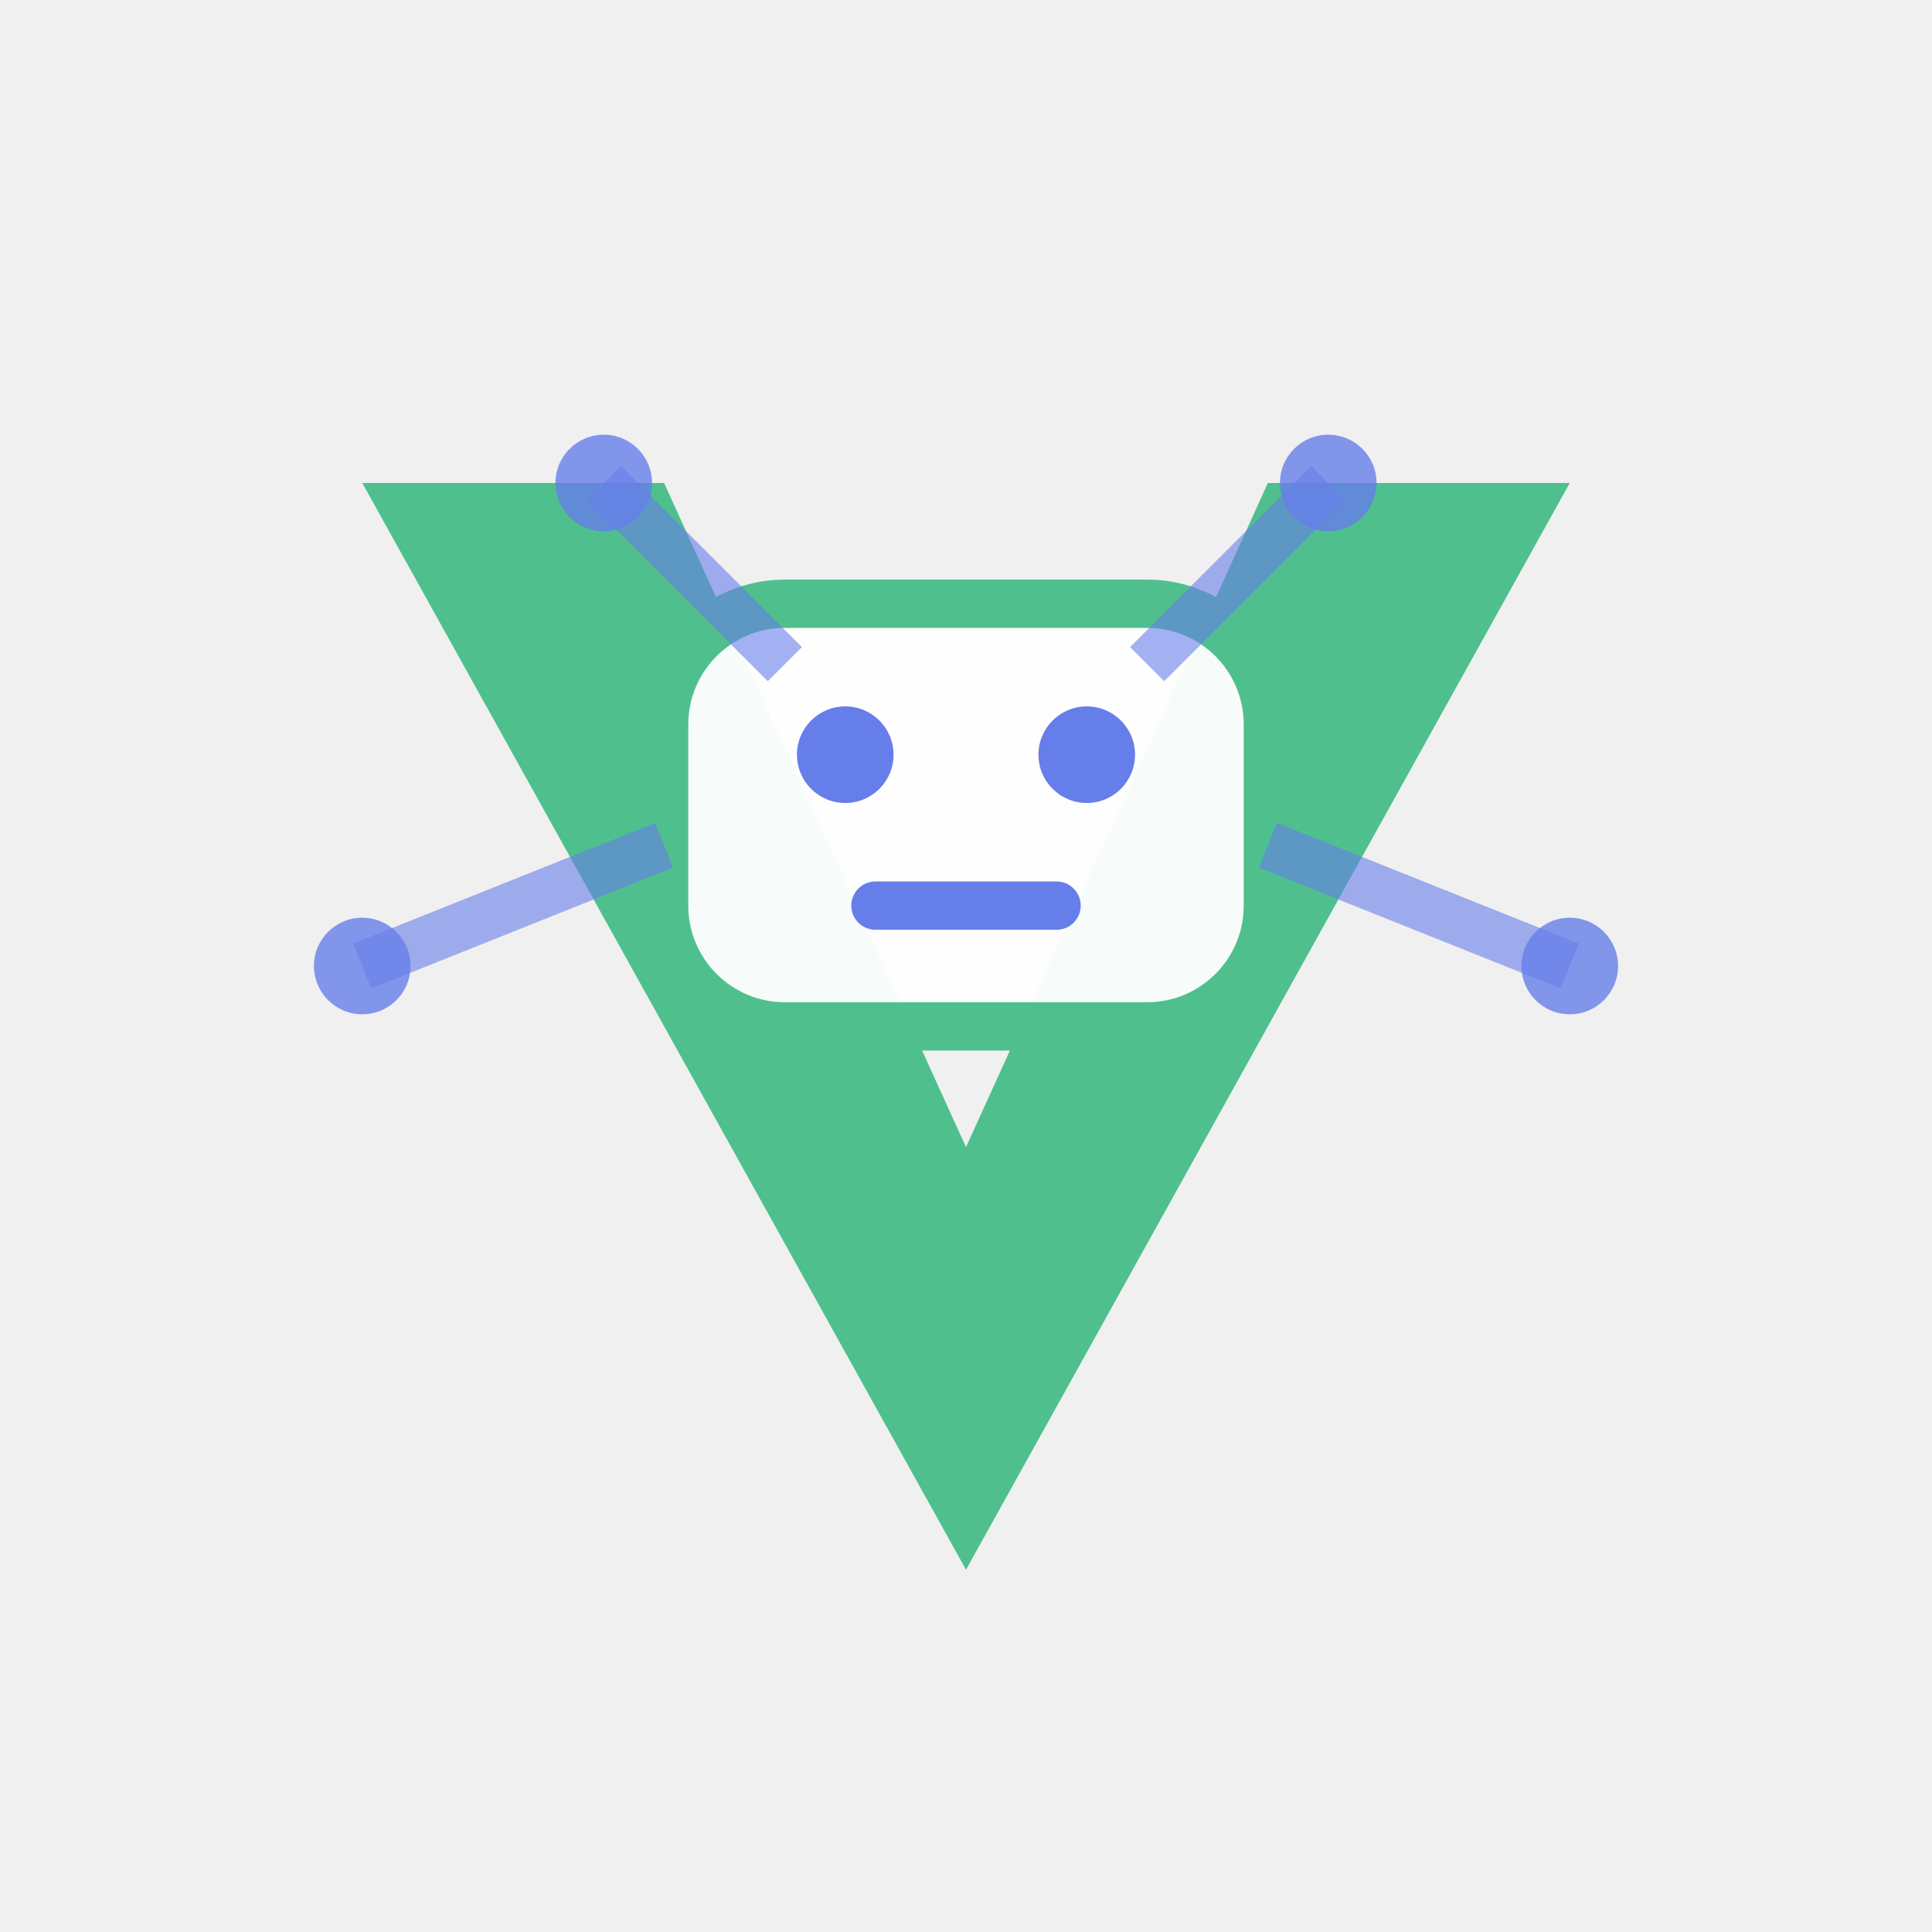
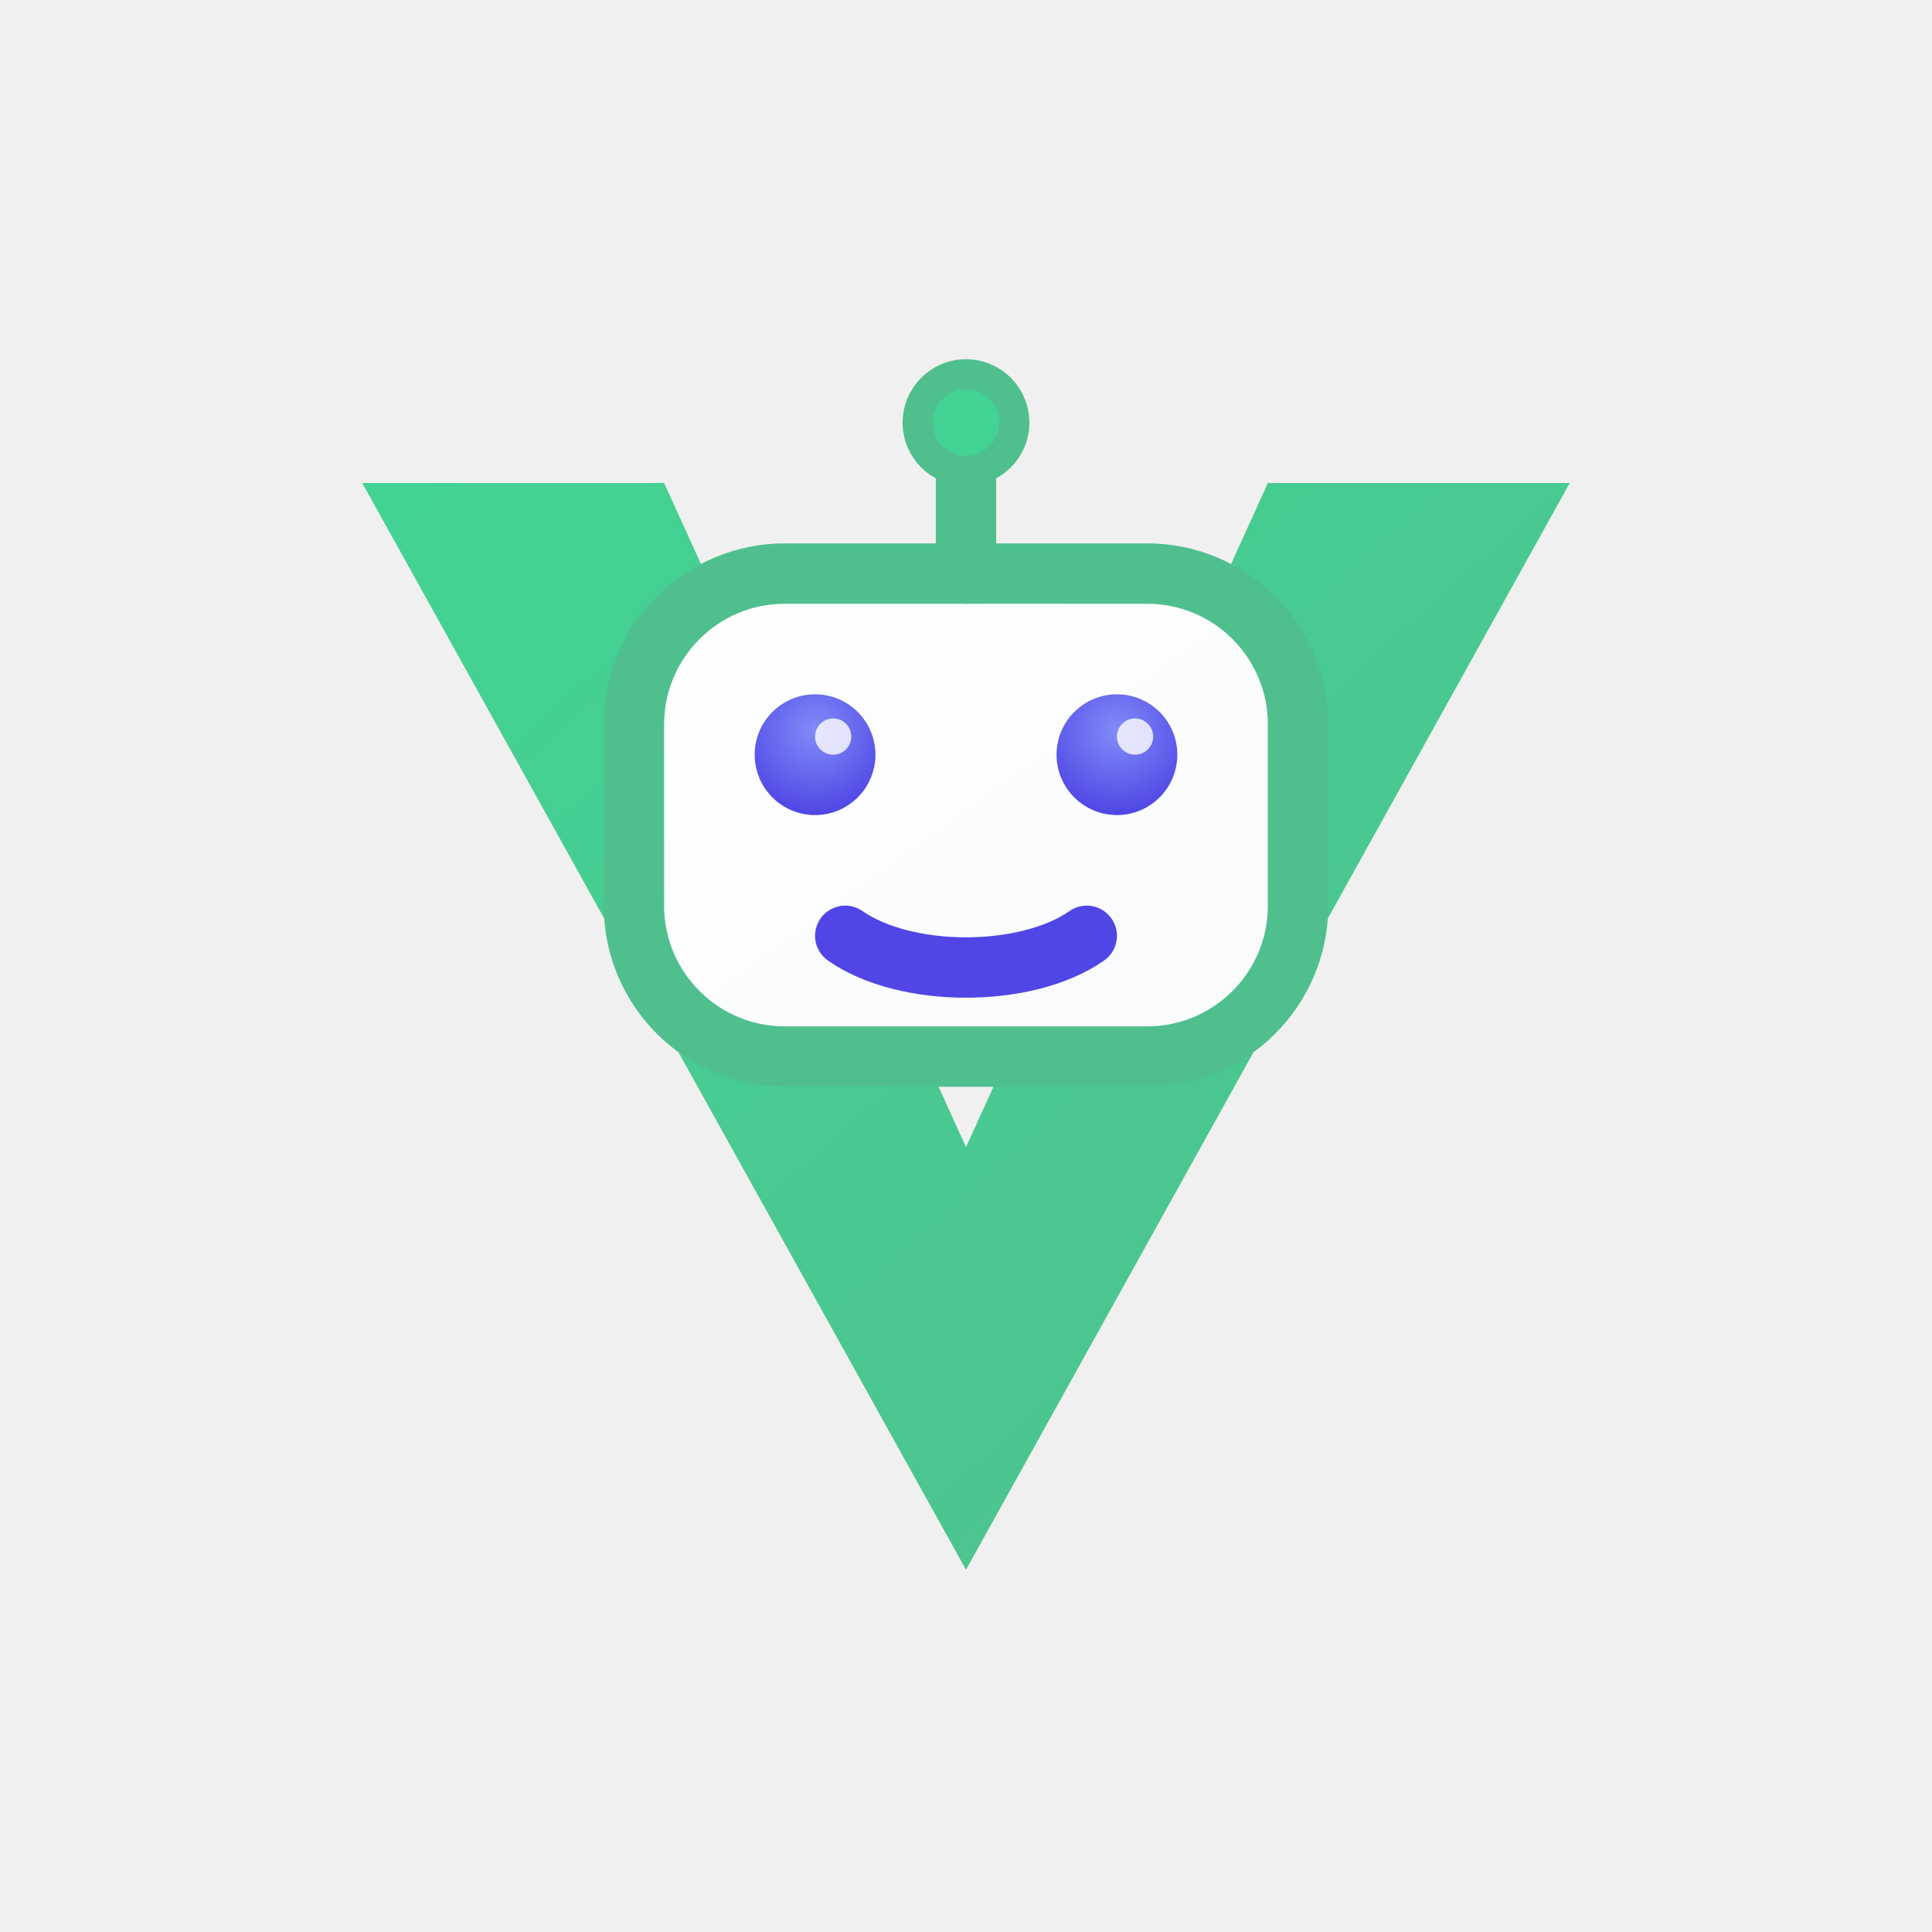
- <svg xmlns="http://www.w3.org/2000/svg" width="32" height="32" viewBox="0 0 32 32" fill="none">
-   <path d="M6 8L16 26L26 8H21L16 19L11 8H6Z" fill="#4FC08D" />
-   <rect x="11" y="10" width="10" height="7" rx="2" fill="rgba(255,255,255,0.95)" stroke="#4FC08D" stroke-width="0.8" />
-   <circle cx="14" cy="12.5" r="0.8" fill="#667eea" />
-   <circle cx="18" cy="12.5" r="0.8" fill="#667eea" />
-   <path d="M14.5 15H17.5" stroke="#667eea" stroke-width="0.8" stroke-linecap="round" />
-   <circle cx="10" cy="8" r="0.8" fill="rgba(102,126,234,0.8)" />
-   <circle cx="22" cy="8" r="0.8" fill="rgba(102,126,234,0.8)" />
-   <circle cx="6" cy="16" r="0.8" fill="rgba(102,126,234,0.8)" />
-   <circle cx="26" cy="16" r="0.8" fill="rgba(102,126,234,0.8)" />
-   <line x1="10" y1="8" x2="13" y2="11" stroke="rgba(102,126,234,0.6)" stroke-width="0.8" />
-   <line x1="22" y1="8" x2="19" y2="11" stroke="rgba(102,126,234,0.6)" stroke-width="0.8" />
-   <line x1="6" y1="16" x2="11" y2="14" stroke="rgba(102,126,234,0.6)" stroke-width="0.8" />
-   <line x1="26" y1="16" x2="21" y2="14" stroke="rgba(102,126,234,0.6)" stroke-width="0.8" />
+ <svg xmlns="http://www.w3.org/2000/svg" width="48" height="48" viewBox="0 0 32 32" fill="none">
+   <defs>
+     <linearGradient id="vueGradient" x1="0%" y1="0%" x2="100%" y2="100%">
+       <stop offset="0%" style="stop-color:#42d392;stop-opacity:1" />
+       <stop offset="100%" style="stop-color:#4FC08D;stop-opacity:1" />
+     </linearGradient>
+     <linearGradient id="robotGradient" x1="0%" y1="0%" x2="100%" y2="100%">
+       <stop offset="0%" style="stop-color:#ffffff;stop-opacity:1" />
+       <stop offset="100%" style="stop-color:#f8fafc;stop-opacity:1" />
+     </linearGradient>
+     <radialGradient id="eyeGradient" cx="50%" cy="30%" r="70%">
+       <stop offset="0%" style="stop-color:#818cf8;stop-opacity:1" />
+       <stop offset="100%" style="stop-color:#4f46e5;stop-opacity:1" />
+     </radialGradient>
+   </defs>
+   <path d="M6 8L16 26L26 8H21L16 19L11 8H6Z" fill="url(#vueGradient)" />
+   <rect x="10.5" y="9.5" width="11" height="8" rx="2.5" fill="url(#robotGradient)" stroke="#4FC08D" stroke-width="1" />
+   <circle cx="13.5" cy="12.5" r="1" fill="url(#eyeGradient)" />
+   <circle cx="18.5" cy="12.5" r="1" fill="url(#eyeGradient)" />
+   <circle cx="13.8" cy="12.2" r="0.3" fill="#ffffff" opacity="0.8" />
+   <circle cx="18.8" cy="12.2" r="0.3" fill="#ffffff" opacity="0.8" />
+   <path d="M14 15.5C15 16.2 17 16.2 18 15.5" stroke="#4f46e5" stroke-width="1" stroke-linecap="round" fill="none" />
+   <line x1="16" y1="9.5" x2="16" y2="7.5" stroke="#4FC08D" stroke-width="1" stroke-linecap="round" />
+   <circle cx="16" cy="7" r="0.8" fill="#42d392" stroke="#4FC08D" stroke-width="0.5" />
</svg>
